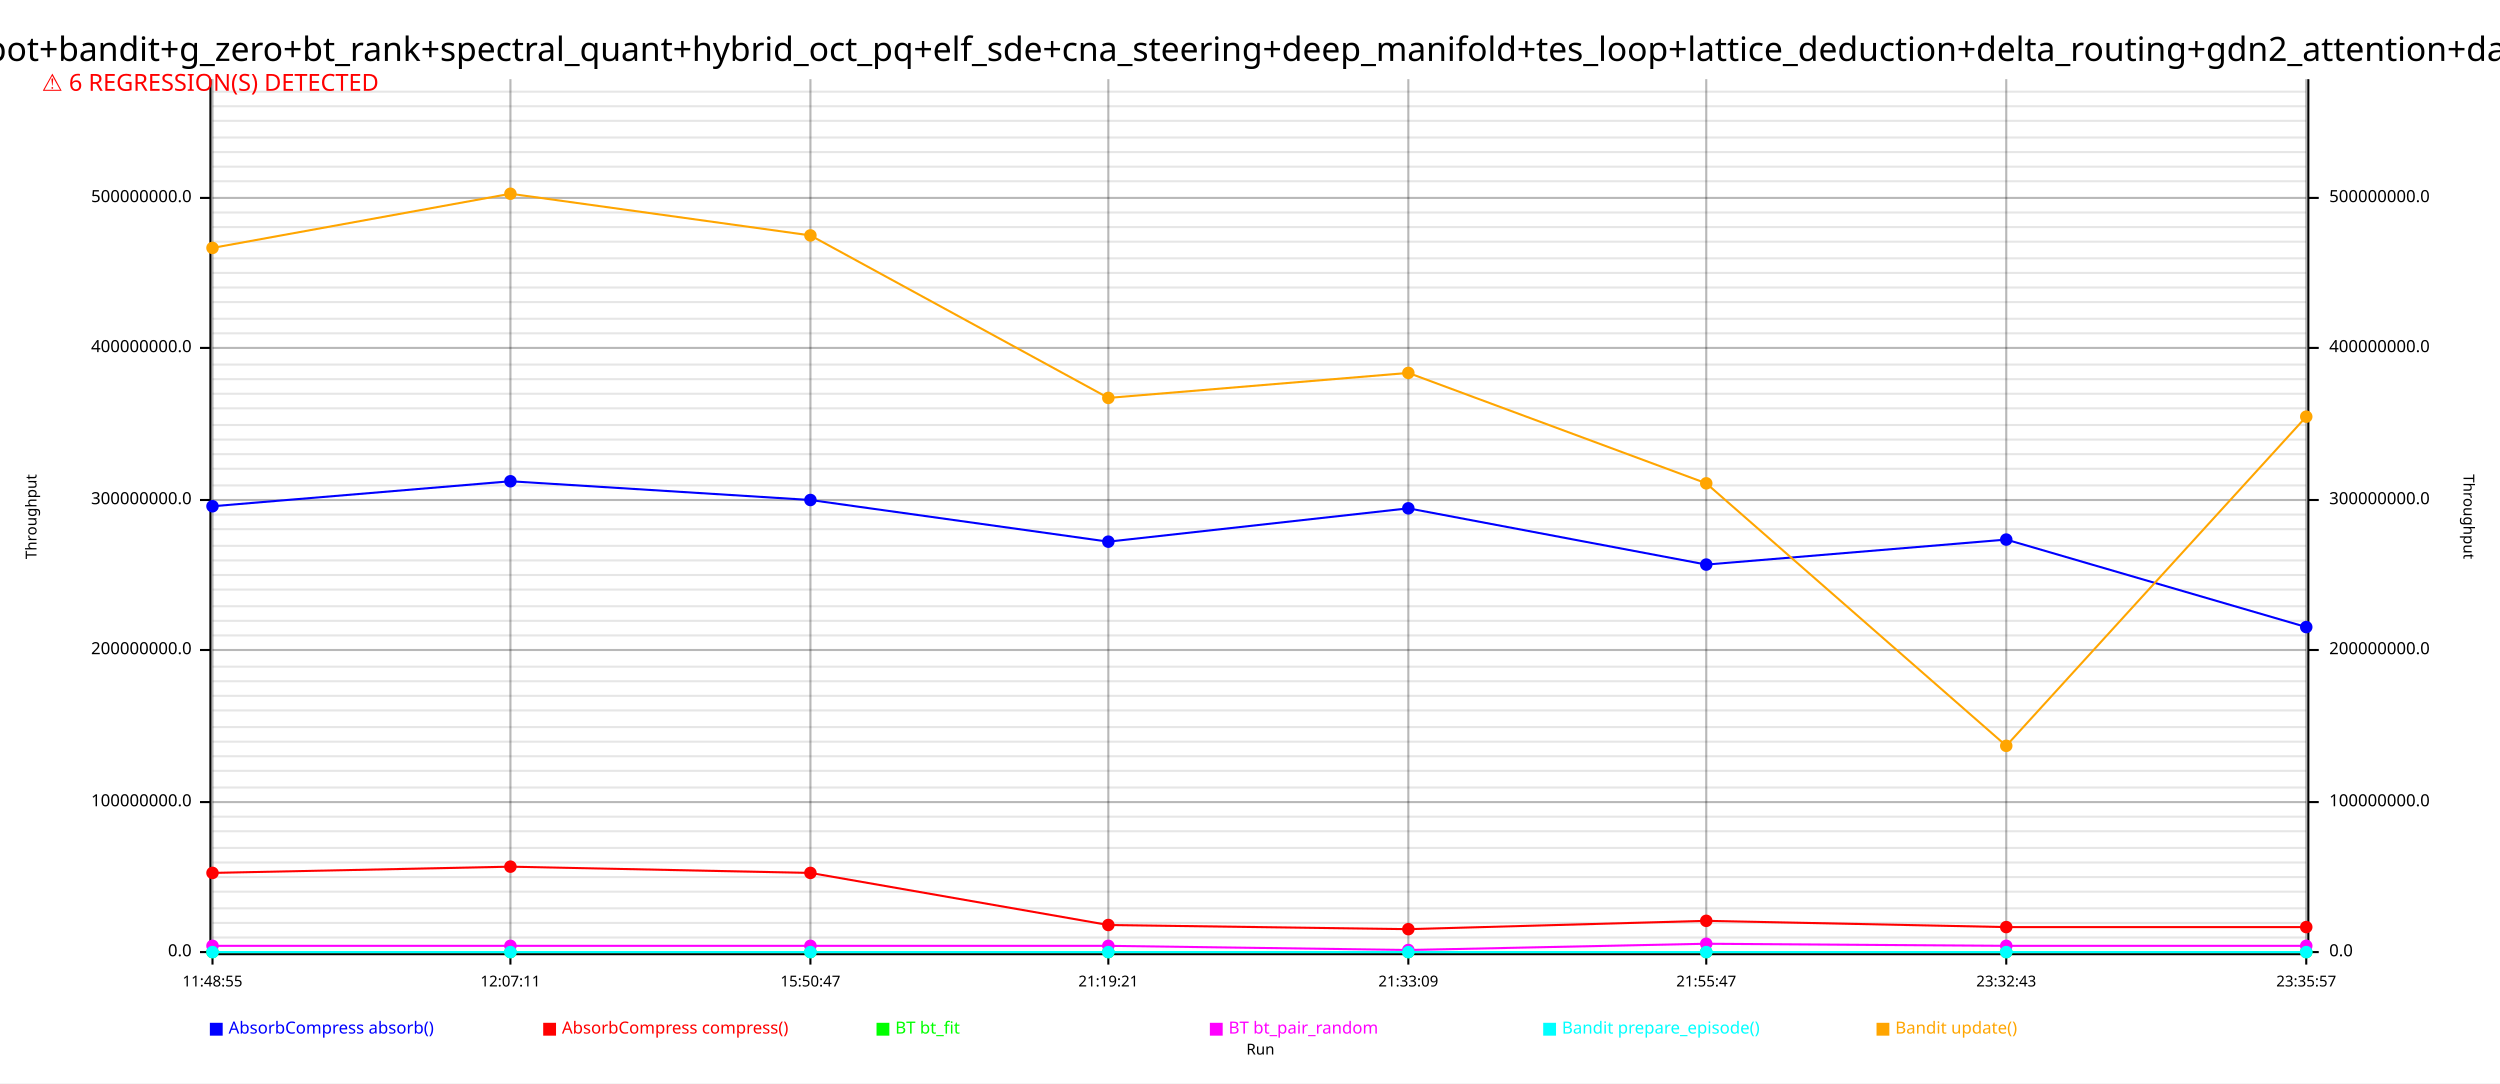
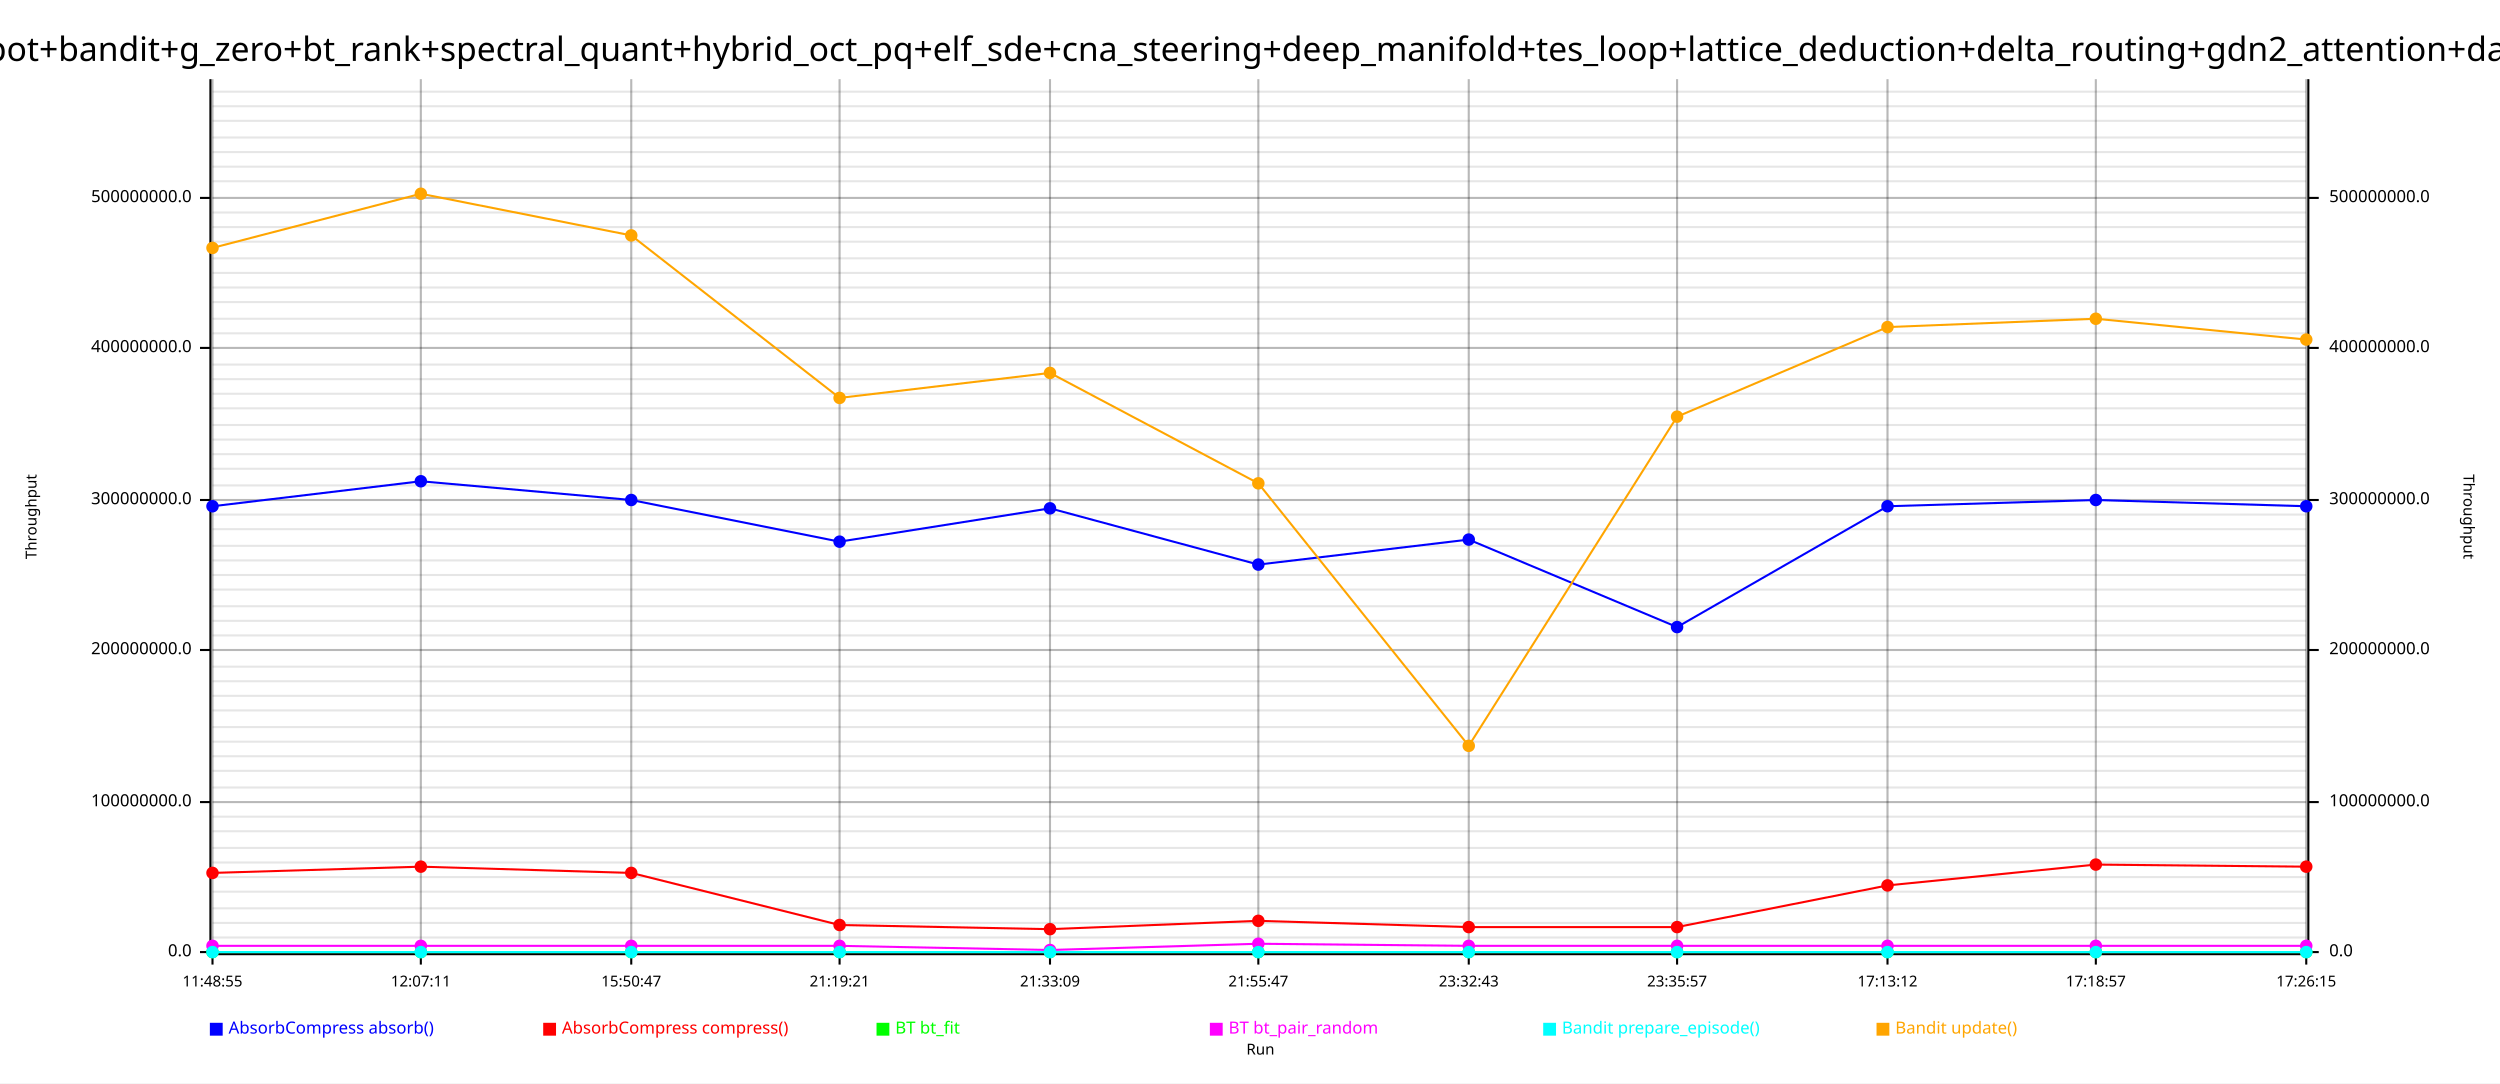
<svg xmlns="http://www.w3.org/2000/svg" width="1200" height="520" viewBox="0 0 1200 520">
  <rect x="0" y="0" width="1200" height="520" opacity="1" fill="#FFFFFF" stroke="none" />
  <text x="600" y="17" dy="0.76em" text-anchor="middle" font-family="sans-serif" font-size="16.129" opacity="1" fill="#000000">
Distill — Time Series [sparse_mlp+domain_latent+ppot+bandit+g_zero+bt_rank+spectral_quant+hybrid_oct_pq+elf_sde+cna_steering+deep_manifold+tes_loop+lattice_deduction+delta_routing+gdn2_attention+dash_attn+dreamer+lt2_looped+plasma_path+tf_loop]
</text>
  <line opacity="0.1" stroke="#000000" stroke-width="1" x1="102" y1="457" x2="102" y2="38" />
-   <line opacity="0.1" stroke="#000000" stroke-width="1" x1="245" y1="457" x2="245" y2="38" />
-   <line opacity="0.1" stroke="#000000" stroke-width="1" x1="389" y1="457" x2="389" y2="38" />
-   <line opacity="0.1" stroke="#000000" stroke-width="1" x1="532" y1="457" x2="532" y2="38" />
-   <line opacity="0.1" stroke="#000000" stroke-width="1" x1="676" y1="457" x2="676" y2="38" />
-   <line opacity="0.1" stroke="#000000" stroke-width="1" x1="819" y1="457" x2="819" y2="38" />
-   <line opacity="0.1" stroke="#000000" stroke-width="1" x1="963" y1="457" x2="963" y2="38" />
+   <line opacity="0.1" stroke="#000000" stroke-width="1" x1="202" y1="457" x2="202" y2="38" />
+   <line opacity="0.1" stroke="#000000" stroke-width="1" x1="303" y1="457" x2="303" y2="38" />
+   <line opacity="0.1" stroke="#000000" stroke-width="1" x1="403" y1="457" x2="403" y2="38" />
+   <line opacity="0.1" stroke="#000000" stroke-width="1" x1="504" y1="457" x2="504" y2="38" />
+   <line opacity="0.1" stroke="#000000" stroke-width="1" x1="604" y1="457" x2="604" y2="38" />
+   <line opacity="0.1" stroke="#000000" stroke-width="1" x1="705" y1="457" x2="705" y2="38" />
+   <line opacity="0.1" stroke="#000000" stroke-width="1" x1="805" y1="457" x2="805" y2="38" />
+   <line opacity="0.1" stroke="#000000" stroke-width="1" x1="906" y1="457" x2="906" y2="38" />
+   <line opacity="0.1" stroke="#000000" stroke-width="1" x1="1006" y1="457" x2="1006" y2="38" />
  <line opacity="0.1" stroke="#000000" stroke-width="1" x1="1107" y1="457" x2="1107" y2="38" />
  <line opacity="0.1" stroke="#000000" stroke-width="1" x1="102" y1="457" x2="1107" y2="457" />
  <line opacity="0.1" stroke="#000000" stroke-width="1" x1="102" y1="450" x2="1107" y2="450" />
  <line opacity="0.1" stroke="#000000" stroke-width="1" x1="102" y1="443" x2="1107" y2="443" />
  <line opacity="0.1" stroke="#000000" stroke-width="1" x1="102" y1="436" x2="1107" y2="436" />
  <line opacity="0.1" stroke="#000000" stroke-width="1" x1="102" y1="428" x2="1107" y2="428" />
  <line opacity="0.1" stroke="#000000" stroke-width="1" x1="102" y1="421" x2="1107" y2="421" />
  <line opacity="0.1" stroke="#000000" stroke-width="1" x1="102" y1="414" x2="1107" y2="414" />
  <line opacity="0.1" stroke="#000000" stroke-width="1" x1="102" y1="407" x2="1107" y2="407" />
  <line opacity="0.1" stroke="#000000" stroke-width="1" x1="102" y1="399" x2="1107" y2="399" />
  <line opacity="0.1" stroke="#000000" stroke-width="1" x1="102" y1="392" x2="1107" y2="392" />
  <line opacity="0.1" stroke="#000000" stroke-width="1" x1="102" y1="385" x2="1107" y2="385" />
  <line opacity="0.1" stroke="#000000" stroke-width="1" x1="102" y1="378" x2="1107" y2="378" />
  <line opacity="0.1" stroke="#000000" stroke-width="1" x1="102" y1="370" x2="1107" y2="370" />
  <line opacity="0.1" stroke="#000000" stroke-width="1" x1="102" y1="363" x2="1107" y2="363" />
  <line opacity="0.1" stroke="#000000" stroke-width="1" x1="102" y1="356" x2="1107" y2="356" />
  <line opacity="0.1" stroke="#000000" stroke-width="1" x1="102" y1="349" x2="1107" y2="349" />
  <line opacity="0.1" stroke="#000000" stroke-width="1" x1="102" y1="341" x2="1107" y2="341" />
  <line opacity="0.1" stroke="#000000" stroke-width="1" x1="102" y1="334" x2="1107" y2="334" />
  <line opacity="0.1" stroke="#000000" stroke-width="1" x1="102" y1="327" x2="1107" y2="327" />
  <line opacity="0.1" stroke="#000000" stroke-width="1" x1="102" y1="320" x2="1107" y2="320" />
  <line opacity="0.1" stroke="#000000" stroke-width="1" x1="102" y1="312" x2="1107" y2="312" />
  <line opacity="0.1" stroke="#000000" stroke-width="1" x1="102" y1="305" x2="1107" y2="305" />
  <line opacity="0.1" stroke="#000000" stroke-width="1" x1="102" y1="298" x2="1107" y2="298" />
  <line opacity="0.1" stroke="#000000" stroke-width="1" x1="102" y1="291" x2="1107" y2="291" />
  <line opacity="0.1" stroke="#000000" stroke-width="1" x1="102" y1="283" x2="1107" y2="283" />
  <line opacity="0.1" stroke="#000000" stroke-width="1" x1="102" y1="276" x2="1107" y2="276" />
  <line opacity="0.1" stroke="#000000" stroke-width="1" x1="102" y1="269" x2="1107" y2="269" />
  <line opacity="0.1" stroke="#000000" stroke-width="1" x1="102" y1="262" x2="1107" y2="262" />
  <line opacity="0.1" stroke="#000000" stroke-width="1" x1="102" y1="254" x2="1107" y2="254" />
  <line opacity="0.1" stroke="#000000" stroke-width="1" x1="102" y1="247" x2="1107" y2="247" />
  <line opacity="0.1" stroke="#000000" stroke-width="1" x1="102" y1="240" x2="1107" y2="240" />
  <line opacity="0.1" stroke="#000000" stroke-width="1" x1="102" y1="233" x2="1107" y2="233" />
  <line opacity="0.1" stroke="#000000" stroke-width="1" x1="102" y1="225" x2="1107" y2="225" />
  <line opacity="0.1" stroke="#000000" stroke-width="1" x1="102" y1="218" x2="1107" y2="218" />
  <line opacity="0.1" stroke="#000000" stroke-width="1" x1="102" y1="211" x2="1107" y2="211" />
  <line opacity="0.1" stroke="#000000" stroke-width="1" x1="102" y1="204" x2="1107" y2="204" />
  <line opacity="0.1" stroke="#000000" stroke-width="1" x1="102" y1="196" x2="1107" y2="196" />
  <line opacity="0.1" stroke="#000000" stroke-width="1" x1="102" y1="189" x2="1107" y2="189" />
  <line opacity="0.1" stroke="#000000" stroke-width="1" x1="102" y1="182" x2="1107" y2="182" />
  <line opacity="0.1" stroke="#000000" stroke-width="1" x1="102" y1="175" x2="1107" y2="175" />
  <line opacity="0.1" stroke="#000000" stroke-width="1" x1="102" y1="167" x2="1107" y2="167" />
  <line opacity="0.1" stroke="#000000" stroke-width="1" x1="102" y1="160" x2="1107" y2="160" />
  <line opacity="0.1" stroke="#000000" stroke-width="1" x1="102" y1="153" x2="1107" y2="153" />
  <line opacity="0.1" stroke="#000000" stroke-width="1" x1="102" y1="145" x2="1107" y2="145" />
  <line opacity="0.1" stroke="#000000" stroke-width="1" x1="102" y1="138" x2="1107" y2="138" />
  <line opacity="0.1" stroke="#000000" stroke-width="1" x1="102" y1="131" x2="1107" y2="131" />
  <line opacity="0.1" stroke="#000000" stroke-width="1" x1="102" y1="124" x2="1107" y2="124" />
  <line opacity="0.1" stroke="#000000" stroke-width="1" x1="102" y1="116" x2="1107" y2="116" />
  <line opacity="0.1" stroke="#000000" stroke-width="1" x1="102" y1="109" x2="1107" y2="109" />
  <line opacity="0.1" stroke="#000000" stroke-width="1" x1="102" y1="102" x2="1107" y2="102" />
  <line opacity="0.1" stroke="#000000" stroke-width="1" x1="102" y1="95" x2="1107" y2="95" />
  <line opacity="0.1" stroke="#000000" stroke-width="1" x1="102" y1="87" x2="1107" y2="87" />
  <line opacity="0.1" stroke="#000000" stroke-width="1" x1="102" y1="80" x2="1107" y2="80" />
  <line opacity="0.1" stroke="#000000" stroke-width="1" x1="102" y1="73" x2="1107" y2="73" />
  <line opacity="0.1" stroke="#000000" stroke-width="1" x1="102" y1="66" x2="1107" y2="66" />
  <line opacity="0.1" stroke="#000000" stroke-width="1" x1="102" y1="58" x2="1107" y2="58" />
  <line opacity="0.1" stroke="#000000" stroke-width="1" x1="102" y1="51" x2="1107" y2="51" />
  <line opacity="0.1" stroke="#000000" stroke-width="1" x1="102" y1="44" x2="1107" y2="44" />
  <text x="12" y="248" dy="0.76em" text-anchor="middle" font-family="sans-serif" font-size="7.258" opacity="1" fill="#000000" transform="rotate(270, 12, 248)">
Throughput
</text>
  <text x="605" y="508" dy="-0.5ex" text-anchor="middle" font-family="sans-serif" font-size="7.258" opacity="1" fill="#000000">
Run
</text>
  <text x="1188" y="248" dy="0.76em" text-anchor="middle" font-family="sans-serif" font-size="7.258" opacity="1" fill="#000000" transform="rotate(90, 1188, 248)">
Throughput
</text>
  <line opacity="0.2" stroke="#000000" stroke-width="1" x1="102" y1="457" x2="102" y2="38" />
-   <line opacity="0.2" stroke="#000000" stroke-width="1" x1="245" y1="457" x2="245" y2="38" />
-   <line opacity="0.2" stroke="#000000" stroke-width="1" x1="389" y1="457" x2="389" y2="38" />
-   <line opacity="0.2" stroke="#000000" stroke-width="1" x1="532" y1="457" x2="532" y2="38" />
-   <line opacity="0.2" stroke="#000000" stroke-width="1" x1="676" y1="457" x2="676" y2="38" />
-   <line opacity="0.2" stroke="#000000" stroke-width="1" x1="819" y1="457" x2="819" y2="38" />
-   <line opacity="0.2" stroke="#000000" stroke-width="1" x1="963" y1="457" x2="963" y2="38" />
+   <line opacity="0.2" stroke="#000000" stroke-width="1" x1="202" y1="457" x2="202" y2="38" />
+   <line opacity="0.2" stroke="#000000" stroke-width="1" x1="303" y1="457" x2="303" y2="38" />
+   <line opacity="0.2" stroke="#000000" stroke-width="1" x1="403" y1="457" x2="403" y2="38" />
+   <line opacity="0.2" stroke="#000000" stroke-width="1" x1="504" y1="457" x2="504" y2="38" />
+   <line opacity="0.2" stroke="#000000" stroke-width="1" x1="604" y1="457" x2="604" y2="38" />
+   <line opacity="0.2" stroke="#000000" stroke-width="1" x1="705" y1="457" x2="705" y2="38" />
+   <line opacity="0.2" stroke="#000000" stroke-width="1" x1="805" y1="457" x2="805" y2="38" />
+   <line opacity="0.2" stroke="#000000" stroke-width="1" x1="906" y1="457" x2="906" y2="38" />
+   <line opacity="0.2" stroke="#000000" stroke-width="1" x1="1006" y1="457" x2="1006" y2="38" />
  <line opacity="0.2" stroke="#000000" stroke-width="1" x1="1107" y1="457" x2="1107" y2="38" />
  <line opacity="0.2" stroke="#000000" stroke-width="1" x1="102" y1="457" x2="1107" y2="457" />
  <line opacity="0.2" stroke="#000000" stroke-width="1" x1="102" y1="385" x2="1107" y2="385" />
  <line opacity="0.2" stroke="#000000" stroke-width="1" x1="102" y1="312" x2="1107" y2="312" />
  <line opacity="0.2" stroke="#000000" stroke-width="1" x1="102" y1="240" x2="1107" y2="240" />
  <line opacity="0.2" stroke="#000000" stroke-width="1" x1="102" y1="167" x2="1107" y2="167" />
  <line opacity="0.2" stroke="#000000" stroke-width="1" x1="102" y1="95" x2="1107" y2="95" />
  <polyline fill="none" opacity="1" stroke="#000000" stroke-width="1" points="101,38 101,457 " />
  <text x="92" y="457" dy="0.5ex" text-anchor="end" font-family="sans-serif" font-size="8.065" opacity="1" fill="#000000">
0.0
</text>
  <polyline fill="none" opacity="1" stroke="#000000" stroke-width="1" points="96,457 101,457 " />
  <text x="92" y="385" dy="0.5ex" text-anchor="end" font-family="sans-serif" font-size="8.065" opacity="1" fill="#000000">
100000000.0
</text>
  <polyline fill="none" opacity="1" stroke="#000000" stroke-width="1" points="96,385 101,385 " />
  <text x="92" y="312" dy="0.5ex" text-anchor="end" font-family="sans-serif" font-size="8.065" opacity="1" fill="#000000">
200000000.0
</text>
  <polyline fill="none" opacity="1" stroke="#000000" stroke-width="1" points="96,312 101,312 " />
  <text x="92" y="240" dy="0.5ex" text-anchor="end" font-family="sans-serif" font-size="8.065" opacity="1" fill="#000000">
300000000.0
</text>
  <polyline fill="none" opacity="1" stroke="#000000" stroke-width="1" points="96,240 101,240 " />
  <text x="92" y="167" dy="0.5ex" text-anchor="end" font-family="sans-serif" font-size="8.065" opacity="1" fill="#000000">
400000000.0
</text>
  <polyline fill="none" opacity="1" stroke="#000000" stroke-width="1" points="96,167 101,167 " />
  <text x="92" y="95" dy="0.5ex" text-anchor="end" font-family="sans-serif" font-size="8.065" opacity="1" fill="#000000">
500000000.0
</text>
  <polyline fill="none" opacity="1" stroke="#000000" stroke-width="1" points="96,95 101,95 " />
  <polyline fill="none" opacity="1" stroke="#000000" stroke-width="1" points="102,458 1107,458 " />
  <text x="102" y="468" dy="0.76em" text-anchor="middle" font-family="sans-serif" font-size="7.258" opacity="1" fill="#000000">
11:48:55
</text>
  <polyline fill="none" opacity="1" stroke="#000000" stroke-width="1" points="102,458 102,463 " />
-   <text x="245" y="468" dy="0.76em" text-anchor="middle" font-family="sans-serif" font-size="7.258" opacity="1" fill="#000000">
+   <text x="202" y="468" dy="0.76em" text-anchor="middle" font-family="sans-serif" font-size="7.258" opacity="1" fill="#000000">
12:07:11
</text>
-   <polyline fill="none" opacity="1" stroke="#000000" stroke-width="1" points="245,458 245,463 " />
-   <text x="389" y="468" dy="0.76em" text-anchor="middle" font-family="sans-serif" font-size="7.258" opacity="1" fill="#000000">
+   <polyline fill="none" opacity="1" stroke="#000000" stroke-width="1" points="202,458 202,463 " />
+   <text x="303" y="468" dy="0.76em" text-anchor="middle" font-family="sans-serif" font-size="7.258" opacity="1" fill="#000000">
15:50:47
</text>
-   <polyline fill="none" opacity="1" stroke="#000000" stroke-width="1" points="389,458 389,463 " />
-   <text x="532" y="468" dy="0.76em" text-anchor="middle" font-family="sans-serif" font-size="7.258" opacity="1" fill="#000000">
+   <polyline fill="none" opacity="1" stroke="#000000" stroke-width="1" points="303,458 303,463 " />
+   <text x="403" y="468" dy="0.76em" text-anchor="middle" font-family="sans-serif" font-size="7.258" opacity="1" fill="#000000">
21:19:21
</text>
-   <polyline fill="none" opacity="1" stroke="#000000" stroke-width="1" points="532,458 532,463 " />
-   <text x="676" y="468" dy="0.76em" text-anchor="middle" font-family="sans-serif" font-size="7.258" opacity="1" fill="#000000">
+   <polyline fill="none" opacity="1" stroke="#000000" stroke-width="1" points="403,458 403,463 " />
+   <text x="504" y="468" dy="0.76em" text-anchor="middle" font-family="sans-serif" font-size="7.258" opacity="1" fill="#000000">
21:33:09
</text>
-   <polyline fill="none" opacity="1" stroke="#000000" stroke-width="1" points="676,458 676,463 " />
-   <text x="819" y="468" dy="0.76em" text-anchor="middle" font-family="sans-serif" font-size="7.258" opacity="1" fill="#000000">
+   <polyline fill="none" opacity="1" stroke="#000000" stroke-width="1" points="504,458 504,463 " />
+   <text x="604" y="468" dy="0.76em" text-anchor="middle" font-family="sans-serif" font-size="7.258" opacity="1" fill="#000000">
21:55:47
</text>
-   <polyline fill="none" opacity="1" stroke="#000000" stroke-width="1" points="819,458 819,463 " />
-   <text x="963" y="468" dy="0.76em" text-anchor="middle" font-family="sans-serif" font-size="7.258" opacity="1" fill="#000000">
+   <polyline fill="none" opacity="1" stroke="#000000" stroke-width="1" points="604,458 604,463 " />
+   <text x="705" y="468" dy="0.76em" text-anchor="middle" font-family="sans-serif" font-size="7.258" opacity="1" fill="#000000">
23:32:43
</text>
-   <polyline fill="none" opacity="1" stroke="#000000" stroke-width="1" points="963,458 963,463 " />
+   <polyline fill="none" opacity="1" stroke="#000000" stroke-width="1" points="705,458 705,463 " />
+   <text x="805" y="468" dy="0.76em" text-anchor="middle" font-family="sans-serif" font-size="7.258" opacity="1" fill="#000000">
+ 23:35:57
+ </text>
+   <polyline fill="none" opacity="1" stroke="#000000" stroke-width="1" points="805,458 805,463 " />
+   <text x="906" y="468" dy="0.76em" text-anchor="middle" font-family="sans-serif" font-size="7.258" opacity="1" fill="#000000">
+ 17:13:12
+ </text>
+   <polyline fill="none" opacity="1" stroke="#000000" stroke-width="1" points="906,458 906,463 " />
+   <text x="1006" y="468" dy="0.76em" text-anchor="middle" font-family="sans-serif" font-size="7.258" opacity="1" fill="#000000">
+ 17:18:57
+ </text>
+   <polyline fill="none" opacity="1" stroke="#000000" stroke-width="1" points="1006,458 1006,463 " />
  <text x="1107" y="468" dy="0.76em" text-anchor="middle" font-family="sans-serif" font-size="7.258" opacity="1" fill="#000000">
- 23:35:57
+ 17:26:15
</text>
  <polyline fill="none" opacity="1" stroke="#000000" stroke-width="1" points="1107,458 1107,463 " />
  <polyline fill="none" opacity="1" stroke="#000000" stroke-width="1" points="1108,38 1108,457 " />
  <text x="1118" y="457" dy="0.5ex" text-anchor="start" font-family="sans-serif" font-size="8.065" opacity="1" fill="#000000">
0.0
</text>
  <polyline fill="none" opacity="1" stroke="#000000" stroke-width="1" points="1108,457 1113,457 " />
  <text x="1118" y="385" dy="0.5ex" text-anchor="start" font-family="sans-serif" font-size="8.065" opacity="1" fill="#000000">
100000000.0
</text>
  <polyline fill="none" opacity="1" stroke="#000000" stroke-width="1" points="1108,385 1113,385 " />
  <text x="1118" y="312" dy="0.5ex" text-anchor="start" font-family="sans-serif" font-size="8.065" opacity="1" fill="#000000">
200000000.0
</text>
  <polyline fill="none" opacity="1" stroke="#000000" stroke-width="1" points="1108,312 1113,312 " />
  <text x="1118" y="240" dy="0.5ex" text-anchor="start" font-family="sans-serif" font-size="8.065" opacity="1" fill="#000000">
300000000.0
</text>
  <polyline fill="none" opacity="1" stroke="#000000" stroke-width="1" points="1108,240 1113,240 " />
  <text x="1118" y="167" dy="0.5ex" text-anchor="start" font-family="sans-serif" font-size="8.065" opacity="1" fill="#000000">
400000000.0
</text>
  <polyline fill="none" opacity="1" stroke="#000000" stroke-width="1" points="1108,167 1113,167 " />
  <text x="1118" y="95" dy="0.5ex" text-anchor="start" font-family="sans-serif" font-size="8.065" opacity="1" fill="#000000">
500000000.0
</text>
  <polyline fill="none" opacity="1" stroke="#000000" stroke-width="1" points="1108,95 1113,95 " />
-   <polyline fill="none" opacity="1" stroke="#0000FF" stroke-width="1" points="102,243 245,231 389,240 532,260 676,244 819,271 963,259 1107,301 " />
+   <polyline fill="none" opacity="1" stroke="#0000FF" stroke-width="1" points="102,243 202,231 303,240 403,260 504,244 604,271 705,259 805,301 906,243 1006,240 1107,243 " />
  <circle cx="102" cy="243" r="3" opacity="1" fill="#0000FF" stroke="none" stroke-width="1" />
-   <circle cx="245" cy="231" r="3" opacity="1" fill="#0000FF" stroke="none" stroke-width="1" />
-   <circle cx="389" cy="240" r="3" opacity="1" fill="#0000FF" stroke="none" stroke-width="1" />
-   <circle cx="532" cy="260" r="3" opacity="1" fill="#0000FF" stroke="none" stroke-width="1" />
-   <circle cx="676" cy="244" r="3" opacity="1" fill="#0000FF" stroke="none" stroke-width="1" />
-   <circle cx="819" cy="271" r="3" opacity="1" fill="#0000FF" stroke="none" stroke-width="1" />
-   <circle cx="963" cy="259" r="3" opacity="1" fill="#0000FF" stroke="none" stroke-width="1" />
-   <circle cx="1107" cy="301" r="3" opacity="1" fill="#0000FF" stroke="none" stroke-width="1" />
+   <circle cx="202" cy="231" r="3" opacity="1" fill="#0000FF" stroke="none" stroke-width="1" />
+   <circle cx="303" cy="240" r="3" opacity="1" fill="#0000FF" stroke="none" stroke-width="1" />
+   <circle cx="403" cy="260" r="3" opacity="1" fill="#0000FF" stroke="none" stroke-width="1" />
+   <circle cx="504" cy="244" r="3" opacity="1" fill="#0000FF" stroke="none" stroke-width="1" />
+   <circle cx="604" cy="271" r="3" opacity="1" fill="#0000FF" stroke="none" stroke-width="1" />
+   <circle cx="705" cy="259" r="3" opacity="1" fill="#0000FF" stroke="none" stroke-width="1" />
+   <circle cx="805" cy="301" r="3" opacity="1" fill="#0000FF" stroke="none" stroke-width="1" />
+   <circle cx="906" cy="243" r="3" opacity="1" fill="#0000FF" stroke="none" stroke-width="1" />
+   <circle cx="1006" cy="240" r="3" opacity="1" fill="#0000FF" stroke="none" stroke-width="1" />
+   <circle cx="1107" cy="243" r="3" opacity="1" fill="#0000FF" stroke="none" stroke-width="1" />
  <text x="100" y="490" dy="0.76em" text-anchor="start" font-family="sans-serif" font-size="8.065" opacity="1" fill="#0000FF">
■ AbsorbCompress absorb()
</text>
-   <polyline fill="none" opacity="1" stroke="#FF0000" stroke-width="1" points="102,419 245,416 389,419 532,444 676,446 819,442 963,445 1107,445 " />
+   <polyline fill="none" opacity="1" stroke="#FF0000" stroke-width="1" points="102,419 202,416 303,419 403,444 504,446 604,442 705,445 805,445 906,425 1006,415 1107,416 " />
  <circle cx="102" cy="419" r="3" opacity="1" fill="#FF0000" stroke="none" stroke-width="1" />
-   <circle cx="245" cy="416" r="3" opacity="1" fill="#FF0000" stroke="none" stroke-width="1" />
-   <circle cx="389" cy="419" r="3" opacity="1" fill="#FF0000" stroke="none" stroke-width="1" />
-   <circle cx="532" cy="444" r="3" opacity="1" fill="#FF0000" stroke="none" stroke-width="1" />
-   <circle cx="676" cy="446" r="3" opacity="1" fill="#FF0000" stroke="none" stroke-width="1" />
-   <circle cx="819" cy="442" r="3" opacity="1" fill="#FF0000" stroke="none" stroke-width="1" />
-   <circle cx="963" cy="445" r="3" opacity="1" fill="#FF0000" stroke="none" stroke-width="1" />
-   <circle cx="1107" cy="445" r="3" opacity="1" fill="#FF0000" stroke="none" stroke-width="1" />
+   <circle cx="202" cy="416" r="3" opacity="1" fill="#FF0000" stroke="none" stroke-width="1" />
+   <circle cx="303" cy="419" r="3" opacity="1" fill="#FF0000" stroke="none" stroke-width="1" />
+   <circle cx="403" cy="444" r="3" opacity="1" fill="#FF0000" stroke="none" stroke-width="1" />
+   <circle cx="504" cy="446" r="3" opacity="1" fill="#FF0000" stroke="none" stroke-width="1" />
+   <circle cx="604" cy="442" r="3" opacity="1" fill="#FF0000" stroke="none" stroke-width="1" />
+   <circle cx="705" cy="445" r="3" opacity="1" fill="#FF0000" stroke="none" stroke-width="1" />
+   <circle cx="805" cy="445" r="3" opacity="1" fill="#FF0000" stroke="none" stroke-width="1" />
+   <circle cx="906" cy="425" r="3" opacity="1" fill="#FF0000" stroke="none" stroke-width="1" />
+   <circle cx="1006" cy="415" r="3" opacity="1" fill="#FF0000" stroke="none" stroke-width="1" />
+   <circle cx="1107" cy="416" r="3" opacity="1" fill="#FF0000" stroke="none" stroke-width="1" />
  <text x="260" y="490" dy="0.76em" text-anchor="start" font-family="sans-serif" font-size="8.065" opacity="1" fill="#FF0000">
■ AbsorbCompress compress()
</text>
-   <polyline fill="none" opacity="1" stroke="#00FF00" stroke-width="1" points="102,457 245,457 389,457 532,457 676,457 819,457 963,457 1107,457 " />
+   <polyline fill="none" opacity="1" stroke="#00FF00" stroke-width="1" points="102,457 202,457 303,457 403,457 504,457 604,457 705,457 805,457 906,457 1006,457 1107,457 " />
  <circle cx="102" cy="457" r="3" opacity="1" fill="#00FF00" stroke="none" stroke-width="1" />
-   <circle cx="245" cy="457" r="3" opacity="1" fill="#00FF00" stroke="none" stroke-width="1" />
-   <circle cx="389" cy="457" r="3" opacity="1" fill="#00FF00" stroke="none" stroke-width="1" />
-   <circle cx="532" cy="457" r="3" opacity="1" fill="#00FF00" stroke="none" stroke-width="1" />
-   <circle cx="676" cy="457" r="3" opacity="1" fill="#00FF00" stroke="none" stroke-width="1" />
-   <circle cx="819" cy="457" r="3" opacity="1" fill="#00FF00" stroke="none" stroke-width="1" />
-   <circle cx="963" cy="457" r="3" opacity="1" fill="#00FF00" stroke="none" stroke-width="1" />
+   <circle cx="202" cy="457" r="3" opacity="1" fill="#00FF00" stroke="none" stroke-width="1" />
+   <circle cx="303" cy="457" r="3" opacity="1" fill="#00FF00" stroke="none" stroke-width="1" />
+   <circle cx="403" cy="457" r="3" opacity="1" fill="#00FF00" stroke="none" stroke-width="1" />
+   <circle cx="504" cy="457" r="3" opacity="1" fill="#00FF00" stroke="none" stroke-width="1" />
+   <circle cx="604" cy="457" r="3" opacity="1" fill="#00FF00" stroke="none" stroke-width="1" />
+   <circle cx="705" cy="457" r="3" opacity="1" fill="#00FF00" stroke="none" stroke-width="1" />
+   <circle cx="805" cy="457" r="3" opacity="1" fill="#00FF00" stroke="none" stroke-width="1" />
+   <circle cx="906" cy="457" r="3" opacity="1" fill="#00FF00" stroke="none" stroke-width="1" />
+   <circle cx="1006" cy="457" r="3" opacity="1" fill="#00FF00" stroke="none" stroke-width="1" />
  <circle cx="1107" cy="457" r="3" opacity="1" fill="#00FF00" stroke="none" stroke-width="1" />
  <text x="420" y="490" dy="0.76em" text-anchor="start" font-family="sans-serif" font-size="8.065" opacity="1" fill="#00FF00">
■ BT bt_fit
</text>
-   <polyline fill="none" opacity="1" stroke="#FF00FF" stroke-width="1" points="102,454 245,454 389,454 532,454 676,456 819,453 963,454 1107,454 " />
+   <polyline fill="none" opacity="1" stroke="#FF00FF" stroke-width="1" points="102,454 202,454 303,454 403,454 504,456 604,453 705,454 805,454 906,454 1006,454 1107,454 " />
  <circle cx="102" cy="454" r="3" opacity="1" fill="#FF00FF" stroke="none" stroke-width="1" />
-   <circle cx="245" cy="454" r="3" opacity="1" fill="#FF00FF" stroke="none" stroke-width="1" />
-   <circle cx="389" cy="454" r="3" opacity="1" fill="#FF00FF" stroke="none" stroke-width="1" />
-   <circle cx="532" cy="454" r="3" opacity="1" fill="#FF00FF" stroke="none" stroke-width="1" />
-   <circle cx="676" cy="456" r="3" opacity="1" fill="#FF00FF" stroke="none" stroke-width="1" />
-   <circle cx="819" cy="453" r="3" opacity="1" fill="#FF00FF" stroke="none" stroke-width="1" />
-   <circle cx="963" cy="454" r="3" opacity="1" fill="#FF00FF" stroke="none" stroke-width="1" />
+   <circle cx="202" cy="454" r="3" opacity="1" fill="#FF00FF" stroke="none" stroke-width="1" />
+   <circle cx="303" cy="454" r="3" opacity="1" fill="#FF00FF" stroke="none" stroke-width="1" />
+   <circle cx="403" cy="454" r="3" opacity="1" fill="#FF00FF" stroke="none" stroke-width="1" />
+   <circle cx="504" cy="456" r="3" opacity="1" fill="#FF00FF" stroke="none" stroke-width="1" />
+   <circle cx="604" cy="453" r="3" opacity="1" fill="#FF00FF" stroke="none" stroke-width="1" />
+   <circle cx="705" cy="454" r="3" opacity="1" fill="#FF00FF" stroke="none" stroke-width="1" />
+   <circle cx="805" cy="454" r="3" opacity="1" fill="#FF00FF" stroke="none" stroke-width="1" />
+   <circle cx="906" cy="454" r="3" opacity="1" fill="#FF00FF" stroke="none" stroke-width="1" />
+   <circle cx="1006" cy="454" r="3" opacity="1" fill="#FF00FF" stroke="none" stroke-width="1" />
  <circle cx="1107" cy="454" r="3" opacity="1" fill="#FF00FF" stroke="none" stroke-width="1" />
  <text x="580" y="490" dy="0.76em" text-anchor="start" font-family="sans-serif" font-size="8.065" opacity="1" fill="#FF00FF">
■ BT bt_pair_random
</text>
-   <polyline fill="none" opacity="1" stroke="#00FFFF" stroke-width="1" points="102,457 245,457 389,457 532,457 676,457 819,457 963,457 1107,457 " />
+   <polyline fill="none" opacity="1" stroke="#00FFFF" stroke-width="1" points="102,457 202,457 303,457 403,457 504,457 604,457 705,457 805,457 906,457 1006,457 1107,457 " />
  <circle cx="102" cy="457" r="3" opacity="1" fill="#00FFFF" stroke="none" stroke-width="1" />
-   <circle cx="245" cy="457" r="3" opacity="1" fill="#00FFFF" stroke="none" stroke-width="1" />
-   <circle cx="389" cy="457" r="3" opacity="1" fill="#00FFFF" stroke="none" stroke-width="1" />
-   <circle cx="532" cy="457" r="3" opacity="1" fill="#00FFFF" stroke="none" stroke-width="1" />
-   <circle cx="676" cy="457" r="3" opacity="1" fill="#00FFFF" stroke="none" stroke-width="1" />
-   <circle cx="819" cy="457" r="3" opacity="1" fill="#00FFFF" stroke="none" stroke-width="1" />
-   <circle cx="963" cy="457" r="3" opacity="1" fill="#00FFFF" stroke="none" stroke-width="1" />
+   <circle cx="202" cy="457" r="3" opacity="1" fill="#00FFFF" stroke="none" stroke-width="1" />
+   <circle cx="303" cy="457" r="3" opacity="1" fill="#00FFFF" stroke="none" stroke-width="1" />
+   <circle cx="403" cy="457" r="3" opacity="1" fill="#00FFFF" stroke="none" stroke-width="1" />
+   <circle cx="504" cy="457" r="3" opacity="1" fill="#00FFFF" stroke="none" stroke-width="1" />
+   <circle cx="604" cy="457" r="3" opacity="1" fill="#00FFFF" stroke="none" stroke-width="1" />
+   <circle cx="705" cy="457" r="3" opacity="1" fill="#00FFFF" stroke="none" stroke-width="1" />
+   <circle cx="805" cy="457" r="3" opacity="1" fill="#00FFFF" stroke="none" stroke-width="1" />
+   <circle cx="906" cy="457" r="3" opacity="1" fill="#00FFFF" stroke="none" stroke-width="1" />
+   <circle cx="1006" cy="457" r="3" opacity="1" fill="#00FFFF" stroke="none" stroke-width="1" />
  <circle cx="1107" cy="457" r="3" opacity="1" fill="#00FFFF" stroke="none" stroke-width="1" />
  <text x="740" y="490" dy="0.76em" text-anchor="start" font-family="sans-serif" font-size="8.065" opacity="1" fill="#00FFFF">
■ Bandit prepare_episode()
</text>
-   <polyline fill="none" opacity="1" stroke="#FFA500" stroke-width="1" points="102,119 245,93 389,113 532,191 676,179 819,232 963,358 1107,200 " />
+   <polyline fill="none" opacity="1" stroke="#FFA500" stroke-width="1" points="102,119 202,93 303,113 403,191 504,179 604,232 705,358 805,200 906,157 1006,153 1107,163 " />
  <circle cx="102" cy="119" r="3" opacity="1" fill="#FFA500" stroke="none" stroke-width="1" />
-   <circle cx="245" cy="93" r="3" opacity="1" fill="#FFA500" stroke="none" stroke-width="1" />
-   <circle cx="389" cy="113" r="3" opacity="1" fill="#FFA500" stroke="none" stroke-width="1" />
-   <circle cx="532" cy="191" r="3" opacity="1" fill="#FFA500" stroke="none" stroke-width="1" />
-   <circle cx="676" cy="179" r="3" opacity="1" fill="#FFA500" stroke="none" stroke-width="1" />
-   <circle cx="819" cy="232" r="3" opacity="1" fill="#FFA500" stroke="none" stroke-width="1" />
-   <circle cx="963" cy="358" r="3" opacity="1" fill="#FFA500" stroke="none" stroke-width="1" />
-   <circle cx="1107" cy="200" r="3" opacity="1" fill="#FFA500" stroke="none" stroke-width="1" />
+   <circle cx="202" cy="93" r="3" opacity="1" fill="#FFA500" stroke="none" stroke-width="1" />
+   <circle cx="303" cy="113" r="3" opacity="1" fill="#FFA500" stroke="none" stroke-width="1" />
+   <circle cx="403" cy="191" r="3" opacity="1" fill="#FFA500" stroke="none" stroke-width="1" />
+   <circle cx="504" cy="179" r="3" opacity="1" fill="#FFA500" stroke="none" stroke-width="1" />
+   <circle cx="604" cy="232" r="3" opacity="1" fill="#FFA500" stroke="none" stroke-width="1" />
+   <circle cx="705" cy="358" r="3" opacity="1" fill="#FFA500" stroke="none" stroke-width="1" />
+   <circle cx="805" cy="200" r="3" opacity="1" fill="#FFA500" stroke="none" stroke-width="1" />
+   <circle cx="906" cy="157" r="3" opacity="1" fill="#FFA500" stroke="none" stroke-width="1" />
+   <circle cx="1006" cy="153" r="3" opacity="1" fill="#FFA500" stroke="none" stroke-width="1" />
+   <circle cx="1107" cy="163" r="3" opacity="1" fill="#FFA500" stroke="none" stroke-width="1" />
  <text x="900" y="490" dy="0.76em" text-anchor="start" font-family="sans-serif" font-size="8.065" opacity="1" fill="#FFA500">
■ Bandit update()
</text>
-   <text x="20" y="35" dy="0.76em" text-anchor="start" font-family="sans-serif" font-size="11.29" opacity="1" fill="#FF0000">
- ⚠ 6 REGRESSION(S) DETECTED
- </text>
</svg>
